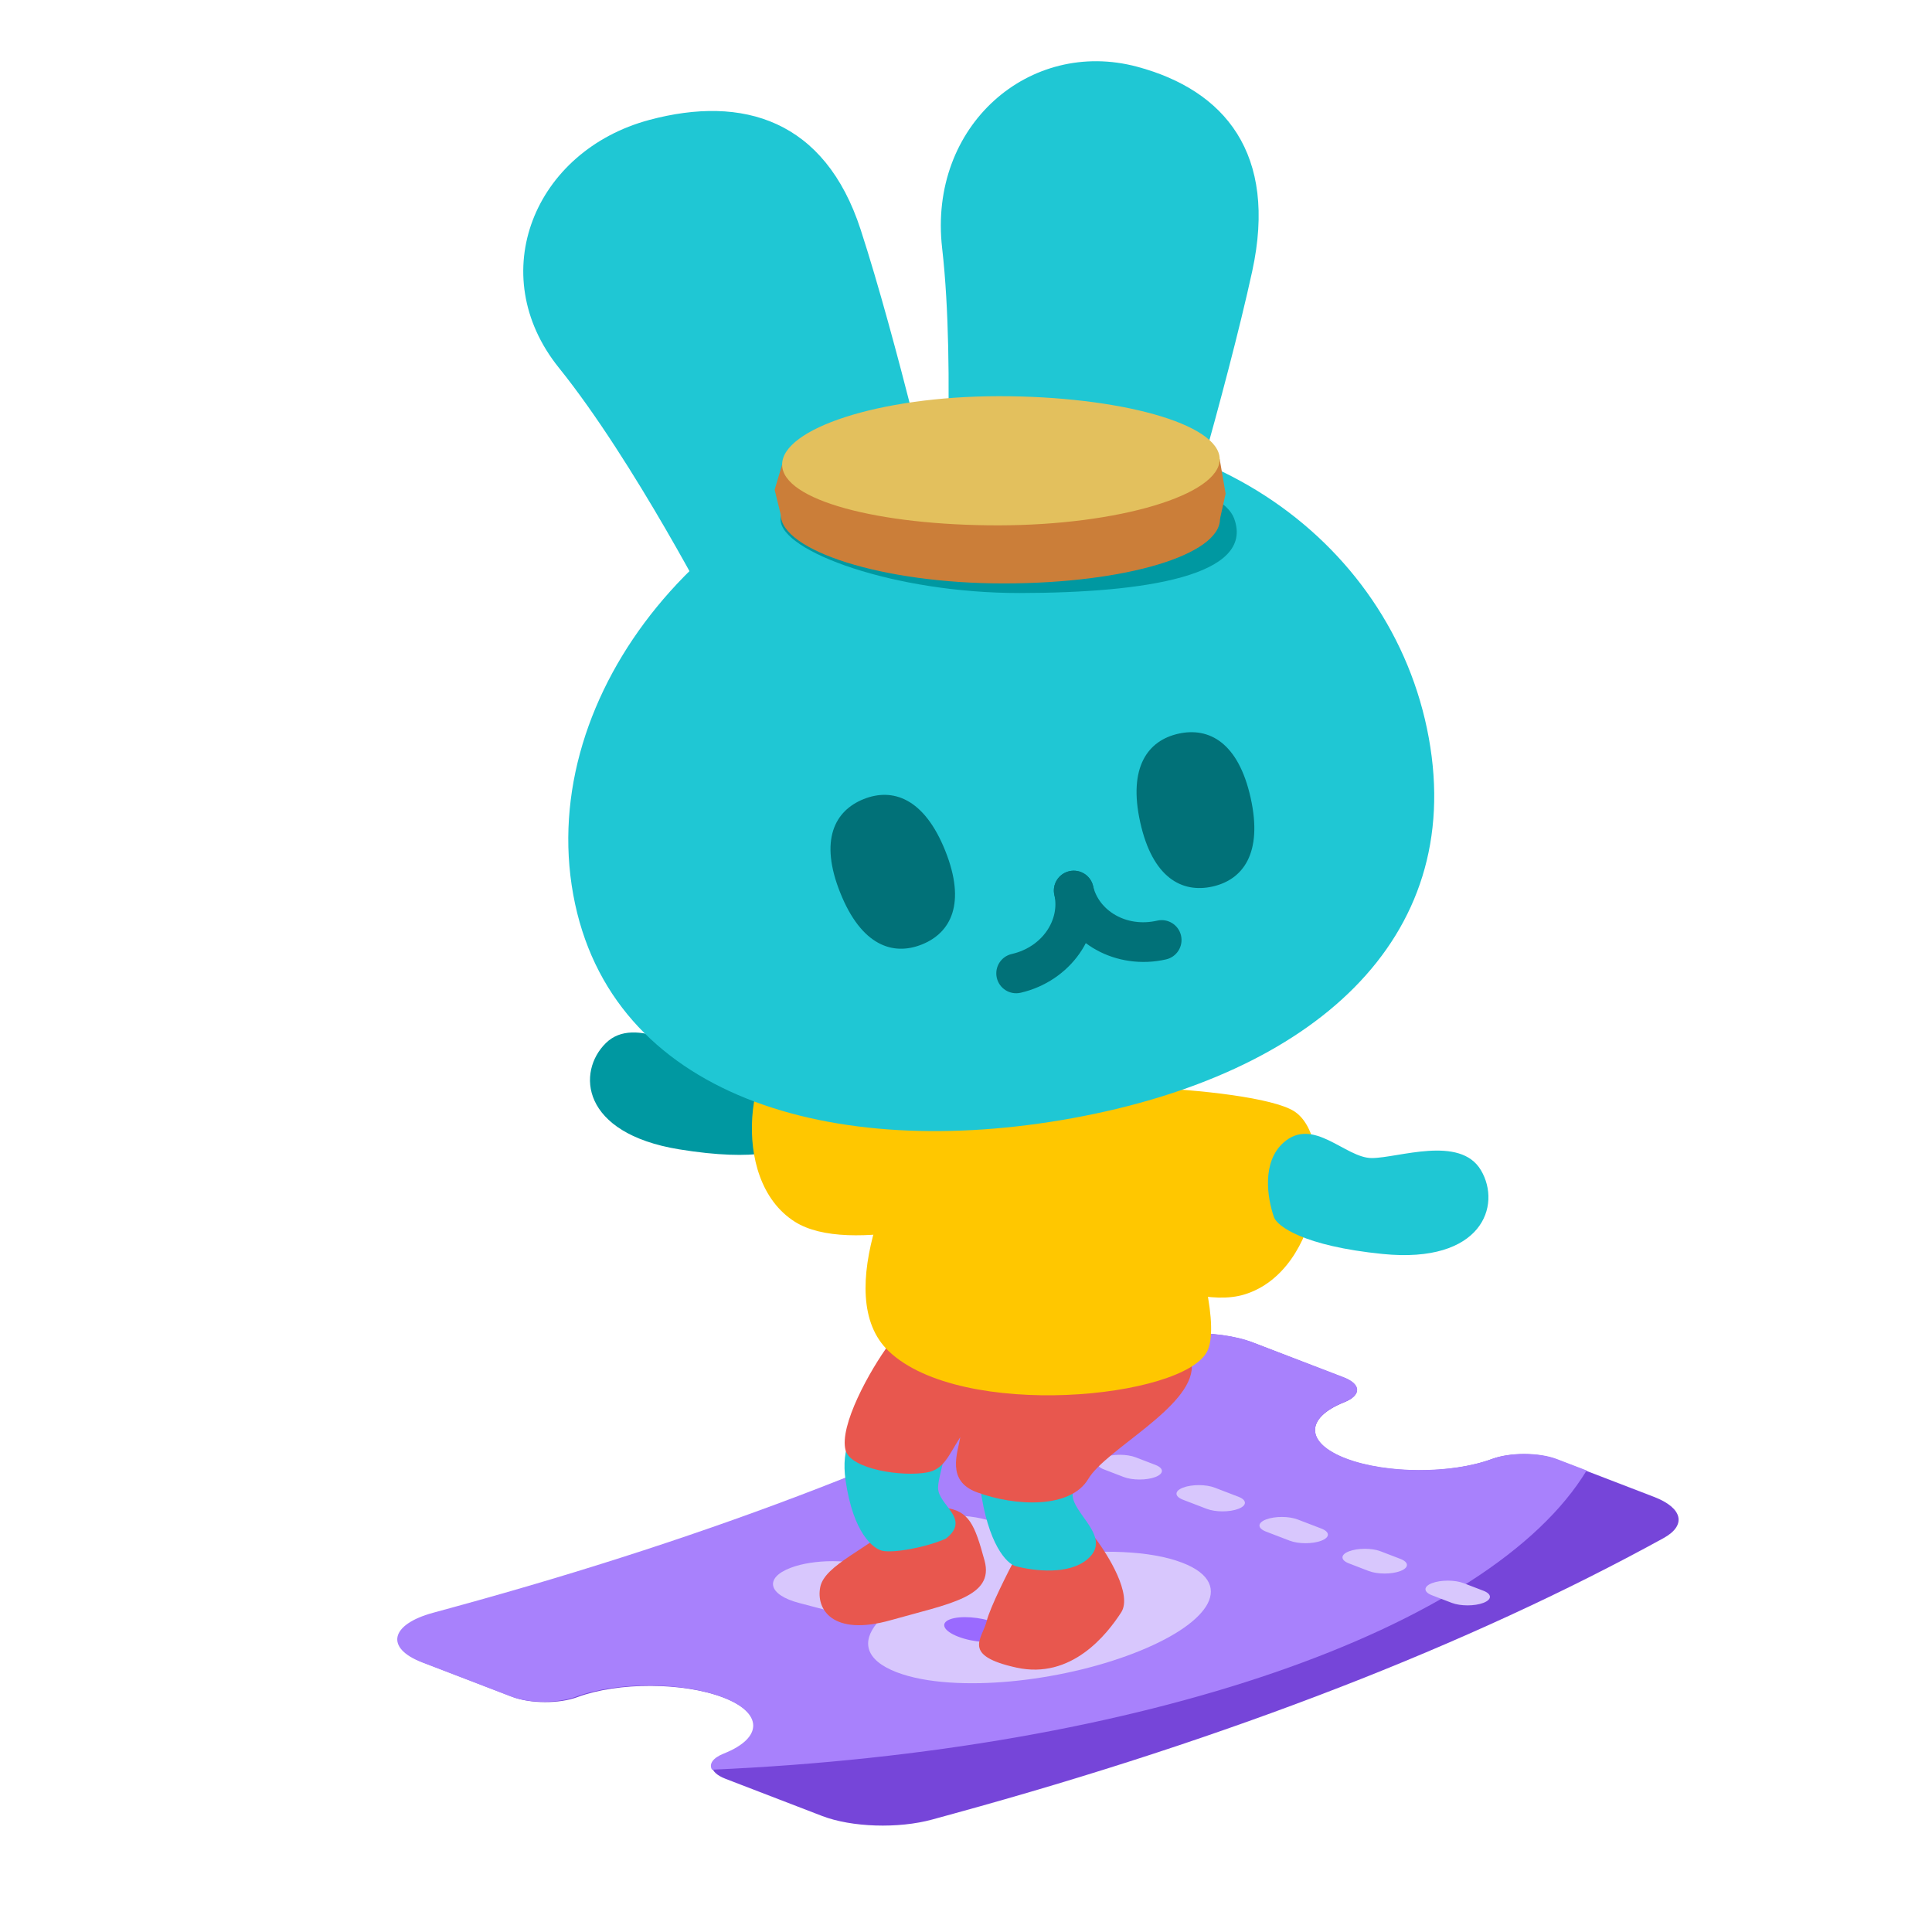
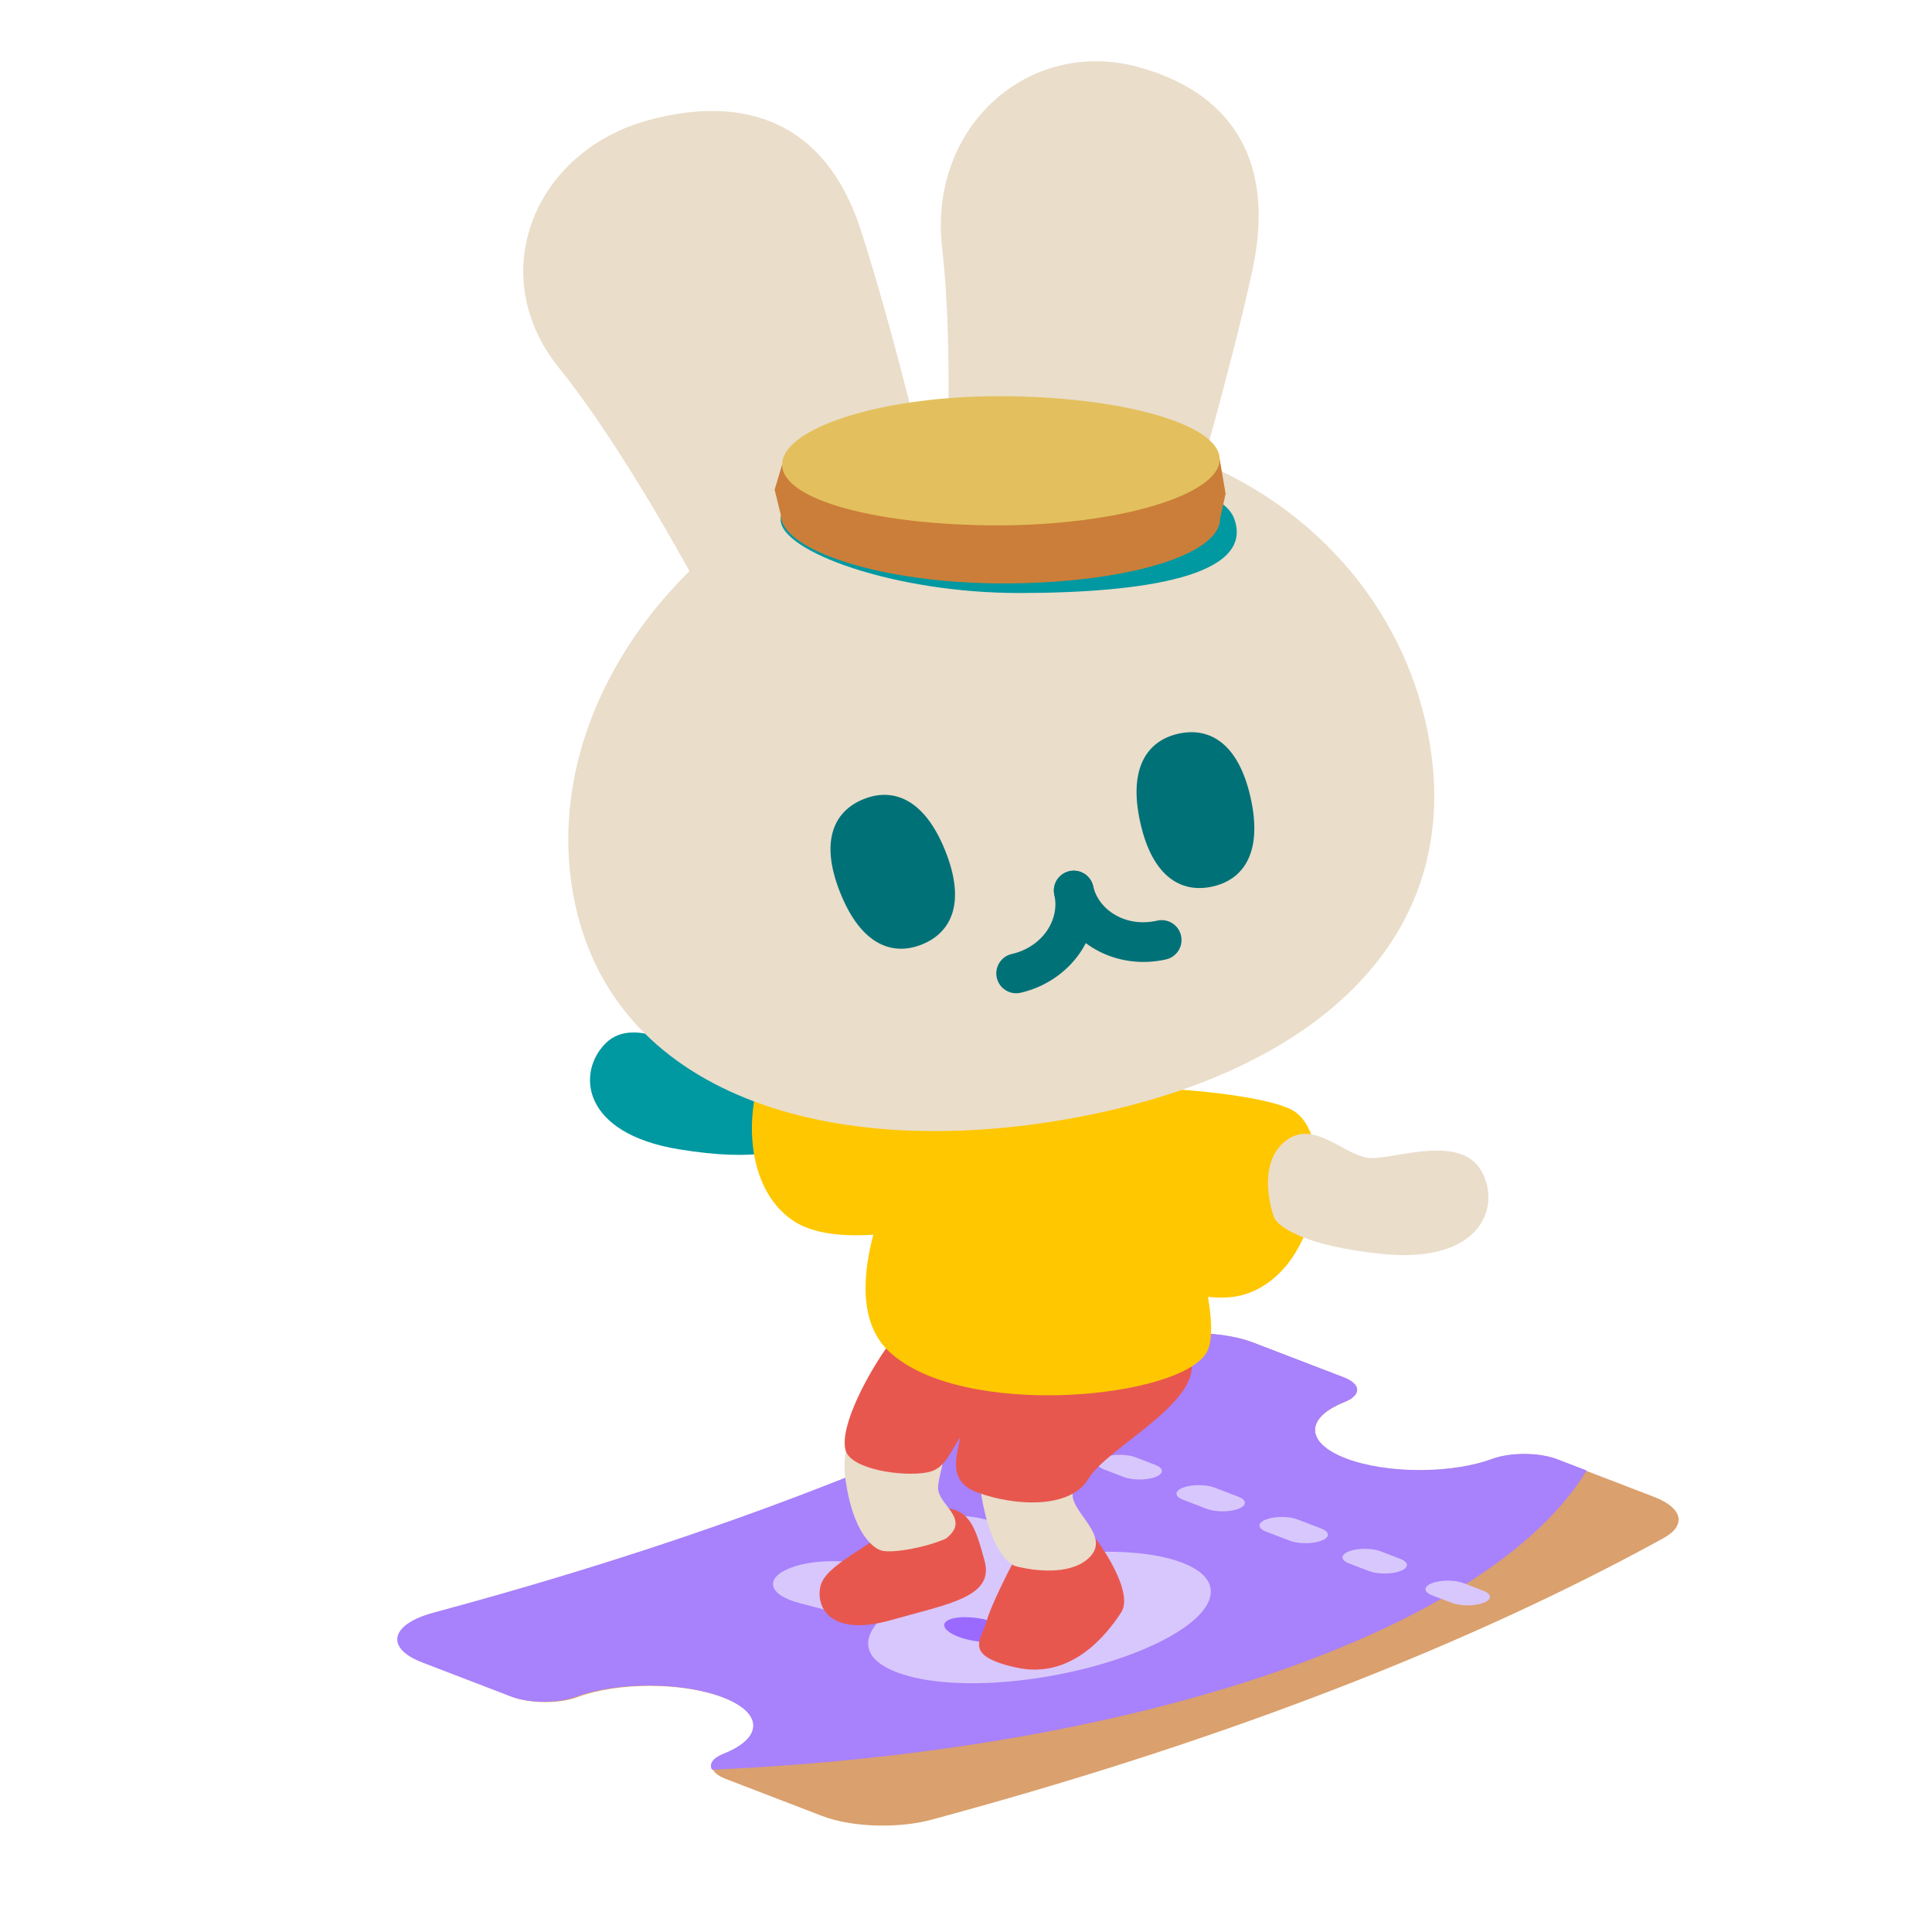
<svg xmlns="http://www.w3.org/2000/svg" width="192" height="192" fill="none" viewBox="0 0 192 192">
-   <path fill="#7645D9" d="M72.11 176.779C70.34 176.098 70.315 174.997 72.054 174.304C75.976 172.742 75.933 170.251 71.924 168.709C67.915 167.167 61.441 167.15 57.379 168.659C55.579 169.328 52.716 169.318 50.946 168.637L42.13 165.245C38.447 163.829 38.955 161.478 43.195 160.315L45.326 159.73C71.21 152.629 93.752 143.879 111.982 133.858C114.916 132.246 120.925 132.043 124.543 133.435L133.516 136.887C135.284 137.567 135.312 138.667 133.579 139.36C129.671 140.922 129.72 143.409 133.724 144.949C137.728 146.49 144.191 146.508 148.253 145.005C150.055 144.338 152.912 144.349 154.68 145.029L164.381 148.761C167.235 149.859 167.629 151.588 165.314 152.86C146.026 163.462 122.175 172.719 94.789 180.233L92.66 180.818C89.273 181.747 84.636 181.598 81.695 180.467L72.11 176.779Z" />
+   <path fill="#DAA06D" d="M72.11 176.779C70.34 176.098 70.315 174.997 72.054 174.304C75.976 172.742 75.933 170.251 71.924 168.709C67.915 167.167 61.441 167.15 57.379 168.659C55.579 169.328 52.716 169.318 50.946 168.637L42.13 165.245C38.447 163.829 38.955 161.478 43.195 160.315L45.326 159.73C71.21 152.629 93.752 143.879 111.982 133.858C114.916 132.246 120.925 132.043 124.543 133.435L133.516 136.887C135.284 137.567 135.312 138.667 133.579 139.36C129.671 140.922 129.72 143.409 133.724 144.949C137.728 146.49 144.191 146.508 148.253 145.005C150.055 144.338 152.912 144.349 154.68 145.029L164.381 148.761C167.235 149.859 167.629 151.588 165.314 152.86C146.026 163.462 122.175 172.719 94.789 180.233L92.66 180.818C89.273 181.747 84.636 181.598 81.695 180.467L72.11 176.779Z" />
  <path fill="#A881FC" fill-rule="evenodd" d="M70.756 175.87C70.434 175.311 70.827 174.703 71.938 174.262C75.868 172.7 75.825 170.211 71.808 168.67C67.79 167.128 61.302 167.112 57.233 168.62C55.428 169.288 52.56 169.279 50.786 168.598L41.951 165.208C38.261 163.792 38.77 161.443 43.019 160.281L45.154 159.696C71.092 152.599 93.682 143.854 111.95 133.84C114.89 132.228 120.911 132.026 124.537 133.417L133.529 136.867C135.3 137.547 135.328 138.645 133.592 139.338C129.676 140.9 129.725 143.385 133.737 144.924C137.749 146.464 144.226 146.482 148.297 144.98C150.102 144.314 152.965 144.324 154.737 145.004L157.68 146.133C148.115 161.91 113.479 173.995 70.756 175.87Z" clip-rule="evenodd" />
  <path fill="#D8C7FD" fill-rule="evenodd" d="M104.608 141.661L106.572 142.414C107.439 142.747 107.439 143.287 106.572 143.619C105.704 143.952 104.297 143.952 103.43 143.619L101.466 142.866C100.598 142.533 100.598 141.993 101.466 141.661C102.334 141.328 103.74 141.328 104.608 141.661Z" clip-rule="evenodd" />
  <path fill="#D8C7FD" fill-rule="evenodd" d="M112.856 144.825L114.819 145.579C115.687 145.911 115.687 146.451 114.819 146.784C113.952 147.117 112.545 147.117 111.677 146.784L109.714 146.031C108.846 145.698 108.846 145.158 109.714 144.825C110.581 144.492 111.988 144.492 112.856 144.825Z" clip-rule="evenodd" />
  <path fill="#D8C7FD" fill-rule="evenodd" d="M123.067 149.948C122.199 150.281 120.793 150.281 119.925 149.948L117.569 149.044C116.701 148.711 116.701 148.172 117.569 147.839C118.436 147.506 119.843 147.506 120.71 147.839L123.067 148.743C123.935 149.076 123.935 149.616 123.067 149.948Z" clip-rule="evenodd" />
  <path fill="#D8C7FD" fill-rule="evenodd" d="M131.315 153.113C130.447 153.446 129.04 153.446 128.173 153.113L125.816 152.209C124.949 151.876 124.949 151.336 125.816 151.003C126.684 150.67 128.091 150.67 128.958 151.003L131.315 151.907C132.182 152.24 132.182 152.78 131.315 153.113Z" clip-rule="evenodd" />
  <path fill="#D8C7FD" fill-rule="evenodd" d="M137.206 154.168L139.169 154.921C140.037 155.254 140.037 155.794 139.169 156.127C138.302 156.46 136.895 156.46 136.027 156.127L134.064 155.373C133.196 155.04 133.196 154.501 134.064 154.168C134.931 153.835 136.338 153.835 137.206 154.168Z" clip-rule="evenodd" />
  <path fill="#D8C7FD" fill-rule="evenodd" d="M145.453 157.332L147.417 158.086C148.285 158.419 148.285 158.958 147.417 159.291C146.549 159.624 145.143 159.624 144.275 159.291L142.311 158.538C141.444 158.205 141.444 157.665 142.311 157.332C143.179 156.999 144.586 156.999 145.453 157.332Z" clip-rule="evenodd" />
  <path fill="#D8C7FD" fill-rule="evenodd" d="M90.394 154.487C88.08 153.599 88.08 152.159 90.394 151.271C93.017 150.265 97.377 150.42 99.473 151.594L104.753 154.55C109.36 153.982 114.25 154.058 117.491 155.301C120.403 156.419 120.845 158.066 119.858 159.635C118.859 161.222 116.334 162.894 112.621 164.319C108.909 165.744 104.551 166.712 100.414 167.096C96.323 167.474 92.031 167.305 89.118 166.187C85.896 164.951 85.684 163.089 87.133 161.331L79.397 159.297C76.337 158.493 75.934 156.82 78.556 155.813C80.871 154.925 84.623 154.925 86.937 155.813L92.298 157.87C92.829 157.632 93.392 157.397 93.987 157.169C94.562 156.949 95.15 156.74 95.751 156.542L90.394 154.487Z" clip-rule="evenodd" />
  <path fill="#9A6AFF" d="M98.9 161.249C100.372 161.813 100.745 162.586 99.733 162.974C98.721 163.363 96.708 163.22 95.236 162.655C93.764 162.09 93.391 161.317 94.403 160.929C95.415 160.541 97.428 160.684 98.9 161.249Z" />
  <path fill="#9A6AFF" d="M108.562 157.542C110.034 158.107 110.407 158.879 109.395 159.267C108.383 159.656 106.369 159.513 104.897 158.948C103.425 158.383 103.052 157.61 104.064 157.222C105.076 156.834 107.09 156.977 108.562 157.542Z" />
  <path fill="#E8574E" d="M111.419 160.243C112.558 158.49 110.14 154.544 108.788 152.791L101.007 154.654C100.167 156.225 98.399 159.717 98.049 161.12C97.61 162.873 95.528 164.517 101.007 165.723C106.487 166.928 109.994 162.435 111.419 160.243Z" />
  <path fill="#E8574E" d="M81.515 157.723C81.953 155.531 86.118 153.996 89.844 150.818C90.392 150.38 91.97 149.569 93.899 149.832C96.31 150.161 96.858 151.476 97.844 155.092C98.831 158.709 94.337 159.367 88.529 161.01C82.72 162.654 81.077 159.914 81.515 157.723Z" />
-   <path fill="#1FC7D4" d="M93.224 147.851C93.224 149.614 96.544 150.917 94.008 152.901C92.062 153.777 88.748 154.377 87.652 154.106C86.792 153.894 84.794 152.405 84.033 147.116C83.082 140.505 88.681 139.183 92.062 140.579C95.442 141.974 93.224 146.088 93.224 147.851Z" />
-   <path fill="#1FC7D4" d="M106.594 148.547C106.594 150.468 110.609 152.789 108.073 154.95C106.214 156.534 102.794 156.133 100.934 155.645C100.074 155.413 98.164 153.509 97.403 147.747C96.453 140.544 102.052 139.103 105.432 140.624C108.813 142.144 106.594 146.626 106.594 148.547Z" />
+   <path fill="#EADDCA" d="M93.224 147.851C93.224 149.614 96.544 150.917 94.008 152.901C92.062 153.777 88.748 154.377 87.652 154.106C86.792 153.894 84.794 152.405 84.033 147.116C83.082 140.505 88.681 139.183 92.062 140.579C95.442 141.974 93.224 146.088 93.224 147.851Z" />
+   <path fill="#EADDCA" d="M106.594 148.547C106.594 150.468 110.609 152.789 108.073 154.95C106.214 156.534 102.794 156.133 100.934 155.645C100.074 155.413 98.164 153.509 97.403 147.747C96.453 140.544 102.052 139.103 105.432 140.624C108.813 142.144 106.594 146.626 106.594 148.547Z" />
  <path fill="#E8574E" d="M84.035 144.133C83.378 141.722 86.41 136.206 88.419 133.503C98.246 132.955 118.447 129.338 118.447 135.804C118.447 139.872 109.899 144.024 108.146 146.983C106.392 149.942 100.913 149.722 97.077 148.298C94.008 147.158 95.177 144.389 95.433 142.818C94.243 144.669 93.815 146.011 92.145 146.325C89.663 146.792 84.548 146.012 84.035 144.133Z" />
  <path fill="#FFC700" d="M88.31 134.27C82.523 128.747 89.04 115.237 93.022 109.173C96.931 108.333 105.625 106.653 109.132 106.653C113.516 106.653 122.283 129.557 119.982 134.27C117.68 138.982 95.543 141.174 88.31 134.27Z" />
  <path fill="#FFC700" d="M123.669 128.643C117.44 130.546 105.397 123.297 100.154 119.434C99.946 116.965 99.665 111.523 100.206 109.503C100.882 106.978 124.36 107.857 128.556 110.402C132.753 112.947 131.454 126.264 123.669 128.643Z" />
-   <path fill="#1FC7D4" d="M136.322 115.086C133.692 115.086 130.514 110.921 127.555 113.551C125.385 115.48 125.934 119.028 126.604 120.958C126.921 121.85 129.527 123.831 137.418 124.62C147.281 125.607 149.254 119.798 147.172 116.291C145.09 112.784 138.952 115.086 136.322 115.086Z" />
+   <path fill="#EADDCA" d="M136.322 115.086C133.692 115.086 130.514 110.921 127.555 113.551C125.385 115.48 125.934 119.028 126.604 120.958C126.921 121.85 129.527 123.831 137.418 124.62C147.281 125.607 149.254 119.798 147.172 116.291C145.09 112.784 138.952 115.086 136.322 115.086Z" />
  <path fill="#0098A1" d="M71.012 105.293C73.552 105.973 77.7 102.773 79.878 106.08C81.474 108.504 80.025 111.79 78.879 113.48C78.342 114.259 75.312 115.499 67.486 114.219C57.703 112.619 57.301 106.498 60.22 103.649C63.139 100.801 68.471 104.612 71.012 105.293Z" />
  <path fill="#FFC700" d="M78.993 121.417C84.363 124.814 97.498 120.988 103.394 118.65C104.211 116.354 105.844 111.25 105.844 109.19C105.844 106.617 83.575 101.469 78.993 102.82C74.411 104.171 72.28 117.17 78.993 121.417Z" />
-   <path fill="#1FC7D4" d="M55.542 36.549C48.053 27.247 53.098 14.981 64.531 11.918C73.847 9.421 81.98 11.921 85.528 22.81C89.077 33.7 93.373 52.087 93.373 52.087C94.976 58.069 90.968 64.34 84.422 66.094C79.271 67.474 73.896 65.656 71.121 61.596C71.121 61.596 63.03 45.852 55.542 36.549Z" />
-   <path fill="#1FC7D4" d="M93.628 24.655C92.23 12.466 102.337 3.772 113.011 6.632C121.708 8.963 126.987 15.265 124.444 26.953C121.901 38.642 116.249 57.539 116.249 57.539C114.574 63.788 108.263 67.526 102.151 65.889C97.343 64.6 93.935 60.283 93.721 55.208C93.721 55.208 95.026 36.845 93.628 24.655Z" />
-   <path fill="#1FC7D4" d="M141.993 73.337C145.64 93.399 130.444 106.784 106.56 111.125C82.676 115.467 60.613 108.961 56.966 88.899C53.319 68.837 70.38 47.827 94.264 43.485C118.148 39.144 138.346 53.275 141.993 73.337Z" />
+   <path fill="#EADDCA" d="M55.542 36.549C48.053 27.247 53.098 14.981 64.531 11.918C73.847 9.421 81.98 11.921 85.528 22.81C89.077 33.7 93.373 52.087 93.373 52.087C94.976 58.069 90.968 64.34 84.422 66.094C79.271 67.474 73.896 65.656 71.121 61.596C71.121 61.596 63.03 45.852 55.542 36.549Z" />
+   <path fill="#EADDCA" d="M93.628 24.655C92.23 12.466 102.337 3.772 113.011 6.632C121.708 8.963 126.987 15.265 124.444 26.953C121.901 38.642 116.249 57.539 116.249 57.539C114.574 63.788 108.263 67.526 102.151 65.889C97.343 64.6 93.935 60.283 93.721 55.208C93.721 55.208 95.026 36.845 93.628 24.655Z" />
+   <path fill="#EADDCA" d="M141.993 73.337C145.64 93.399 130.444 106.784 106.56 111.125C82.676 115.467 60.613 108.961 56.966 88.899C53.319 68.837 70.38 47.827 94.264 43.485C118.148 39.144 138.346 53.275 141.993 73.337Z" />
  <path fill="#017178" fill-rule="evenodd" d="M106.266 86.579C107.33 86.335 108.39 86.999 108.634 88.063C109.749 92.924 106.307 97.54 101.428 98.659C100.365 98.903 99.305 98.239 99.061 97.175C98.817 96.112 99.481 95.052 100.545 94.808C103.651 94.096 105.332 91.343 104.782 88.946C104.539 87.882 105.203 86.823 106.266 86.579Z" clip-rule="evenodd" />
  <path fill="#017178" fill-rule="evenodd" d="M106.267 86.579C107.33 86.335 108.39 86.999 108.634 88.062C109.184 90.46 111.897 92.204 115.002 91.492C116.066 91.248 117.126 91.913 117.369 92.976C117.613 94.04 116.949 95.099 115.885 95.343C111.007 96.462 105.897 93.807 104.783 88.946C104.539 87.882 105.203 86.823 106.267 86.579Z" clip-rule="evenodd" />
  <path fill="#017178" d="M93.939 84.549C96.035 89.787 94.494 92.709 91.612 93.862C88.731 95.015 85.6 93.963 83.504 88.726C81.407 83.488 82.948 80.567 85.83 79.413C88.711 78.26 91.842 79.312 93.939 84.549Z" />
  <path fill="#017178" d="M124.288 79.289C125.513 84.796 123.522 87.431 120.492 88.105C117.462 88.779 114.542 87.237 113.316 81.73C112.091 76.223 114.082 73.588 117.112 72.913C120.142 72.239 123.063 73.782 124.288 79.289Z" />
  <path fill="#0098A1" d="M122.647 51.529C124.747 57.212 113.819 58.919 101.35 58.934C88.88 58.948 77.58 54.795 77.576 51.639C77.572 48.483 87.862 46.309 100.332 46.294C112.802 46.28 121.481 48.371 122.647 51.529Z" />
  <path fill="#CB7E39" d="M121.243 51.574C121.247 55.118 111.959 57.967 99.798 57.981C87.637 57.996 77.594 54.689 77.59 51.145C77.586 47.6 87.621 45.161 99.783 45.146C111.944 45.132 121.238 48.029 121.243 51.574Z" />
  <path fill="#CB7E39" d="M121.213 45.636L77.726 46.169L76.983 48.666L77.59 51.145L121.242 51.574L121.8 49.058L121.213 45.636Z" />
  <path fill="#E3C05D" d="M121.213 45.636C121.217 49.181 111.167 52.194 99.241 52.209C87.316 52.223 77.73 49.713 77.726 46.169C77.722 42.625 87.301 39.388 99.226 39.373C111.152 39.359 121.209 42.092 121.213 45.636Z" />
</svg>
